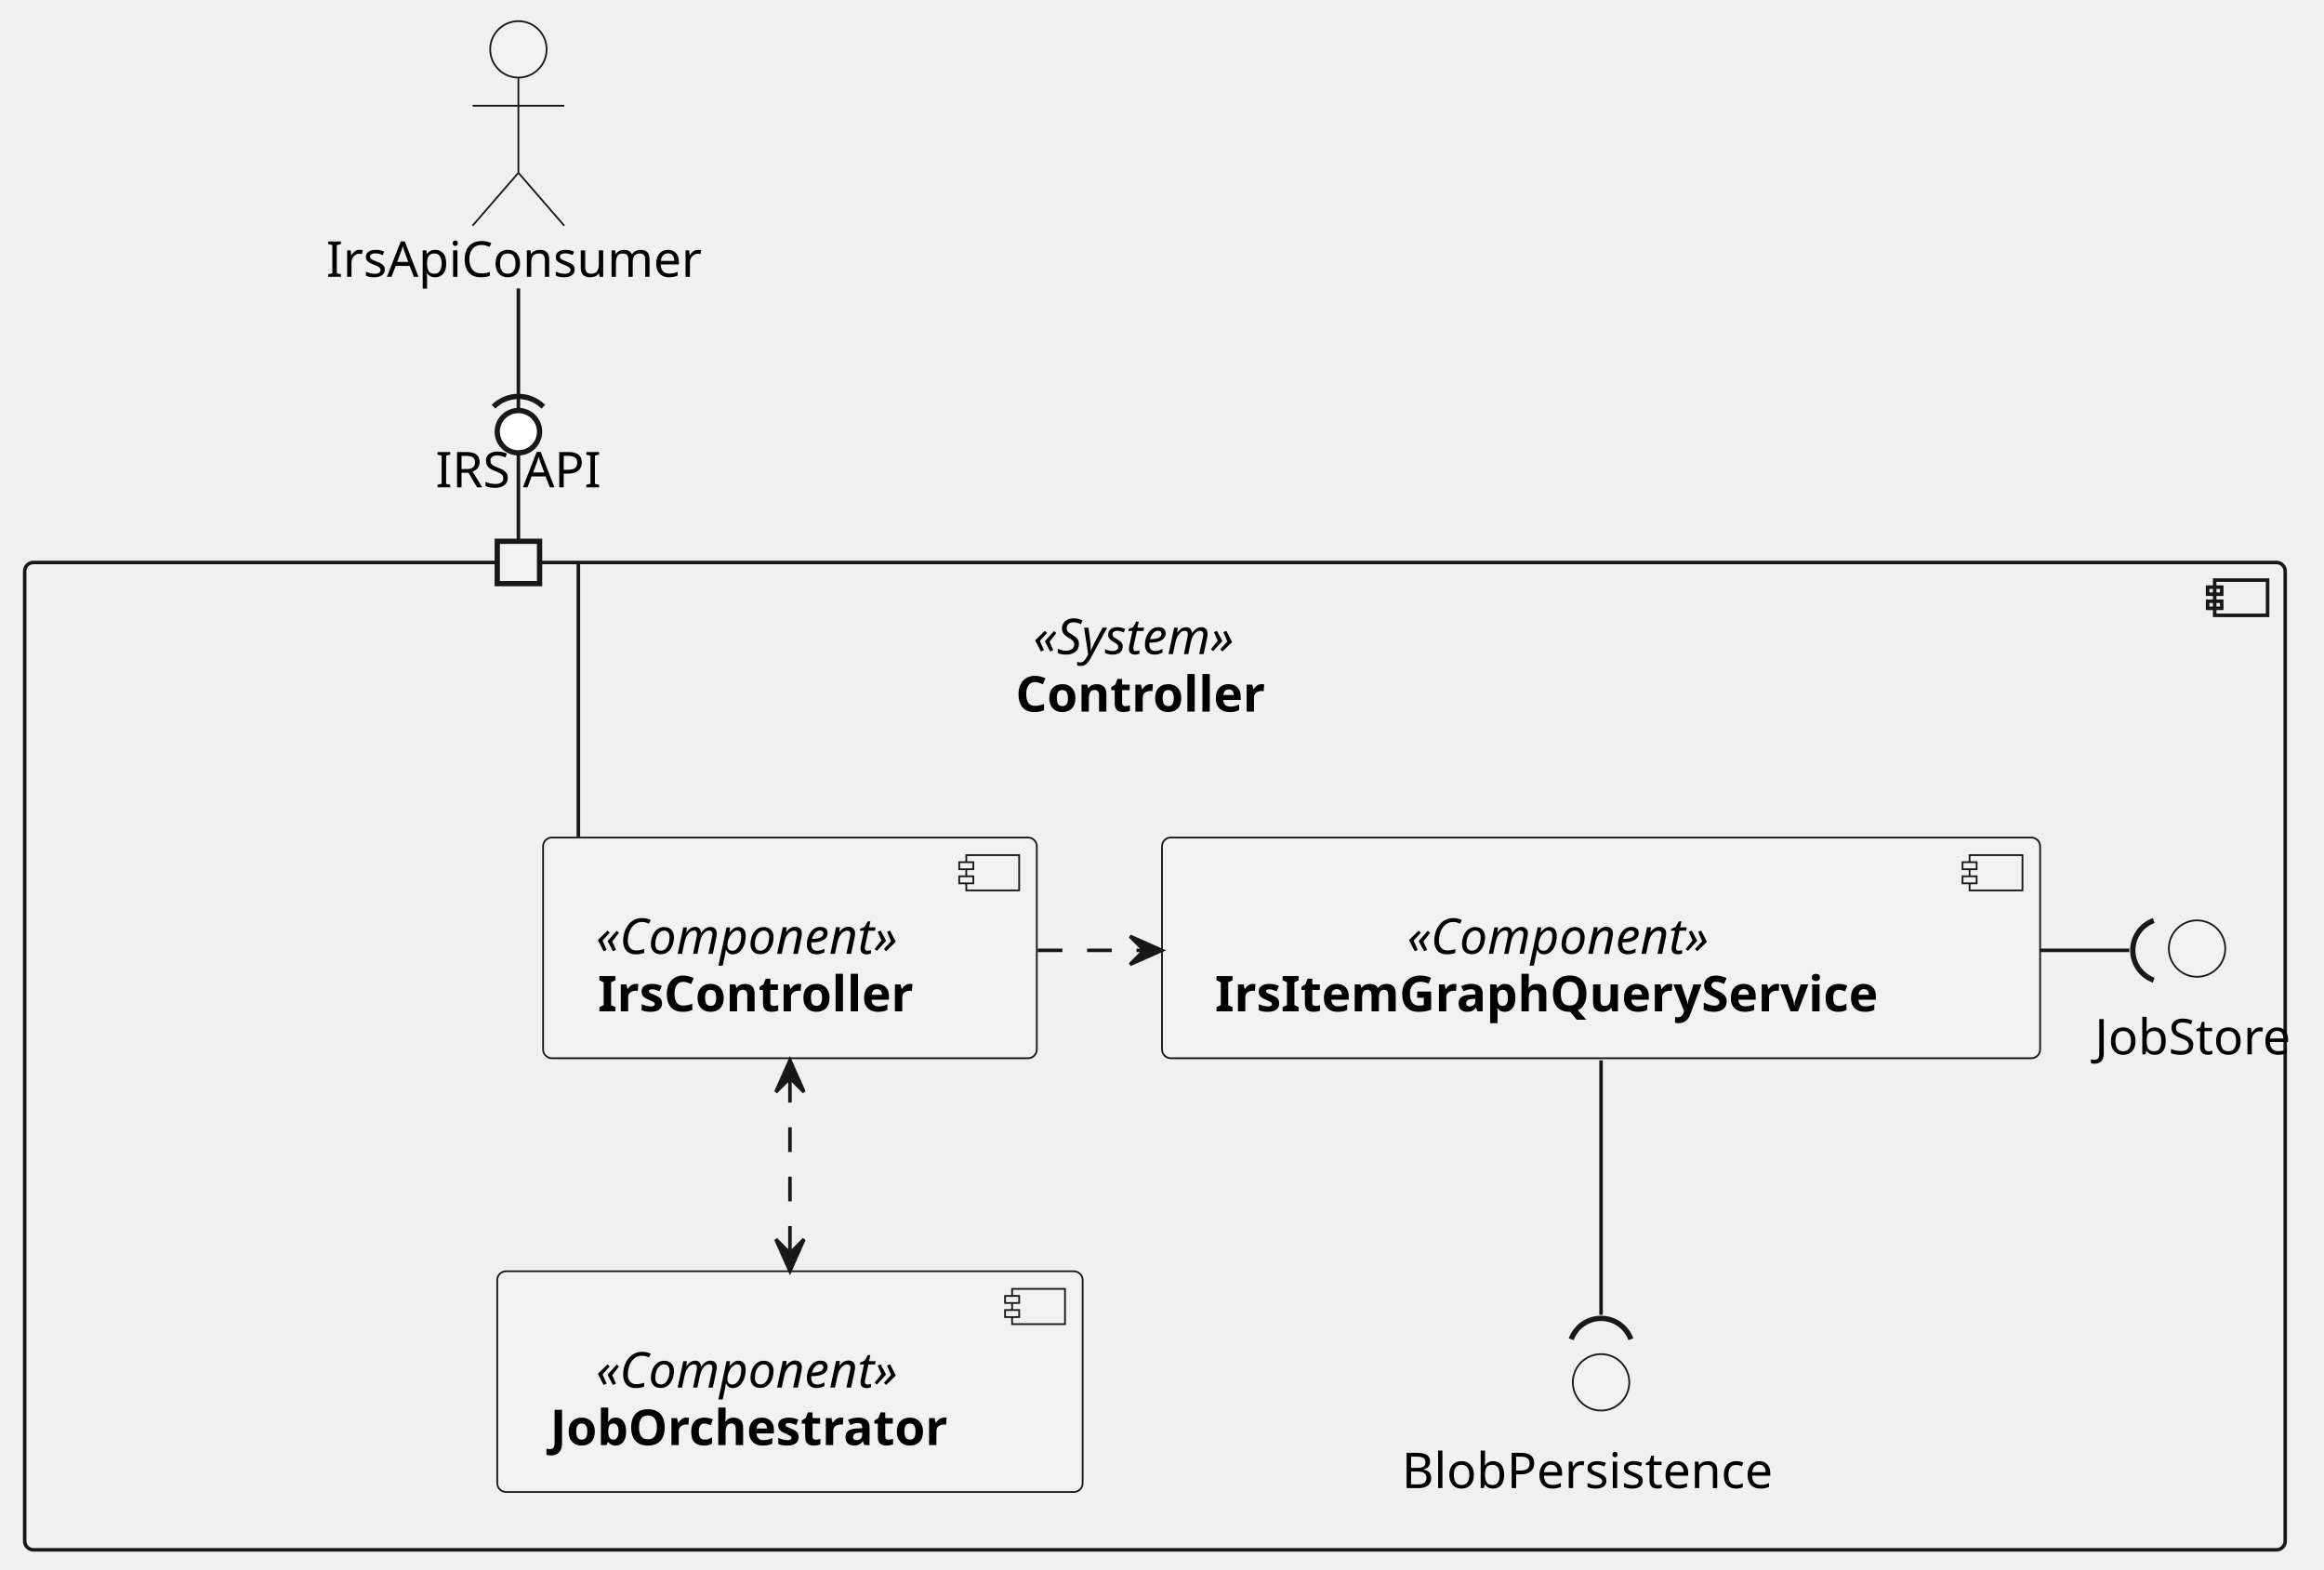
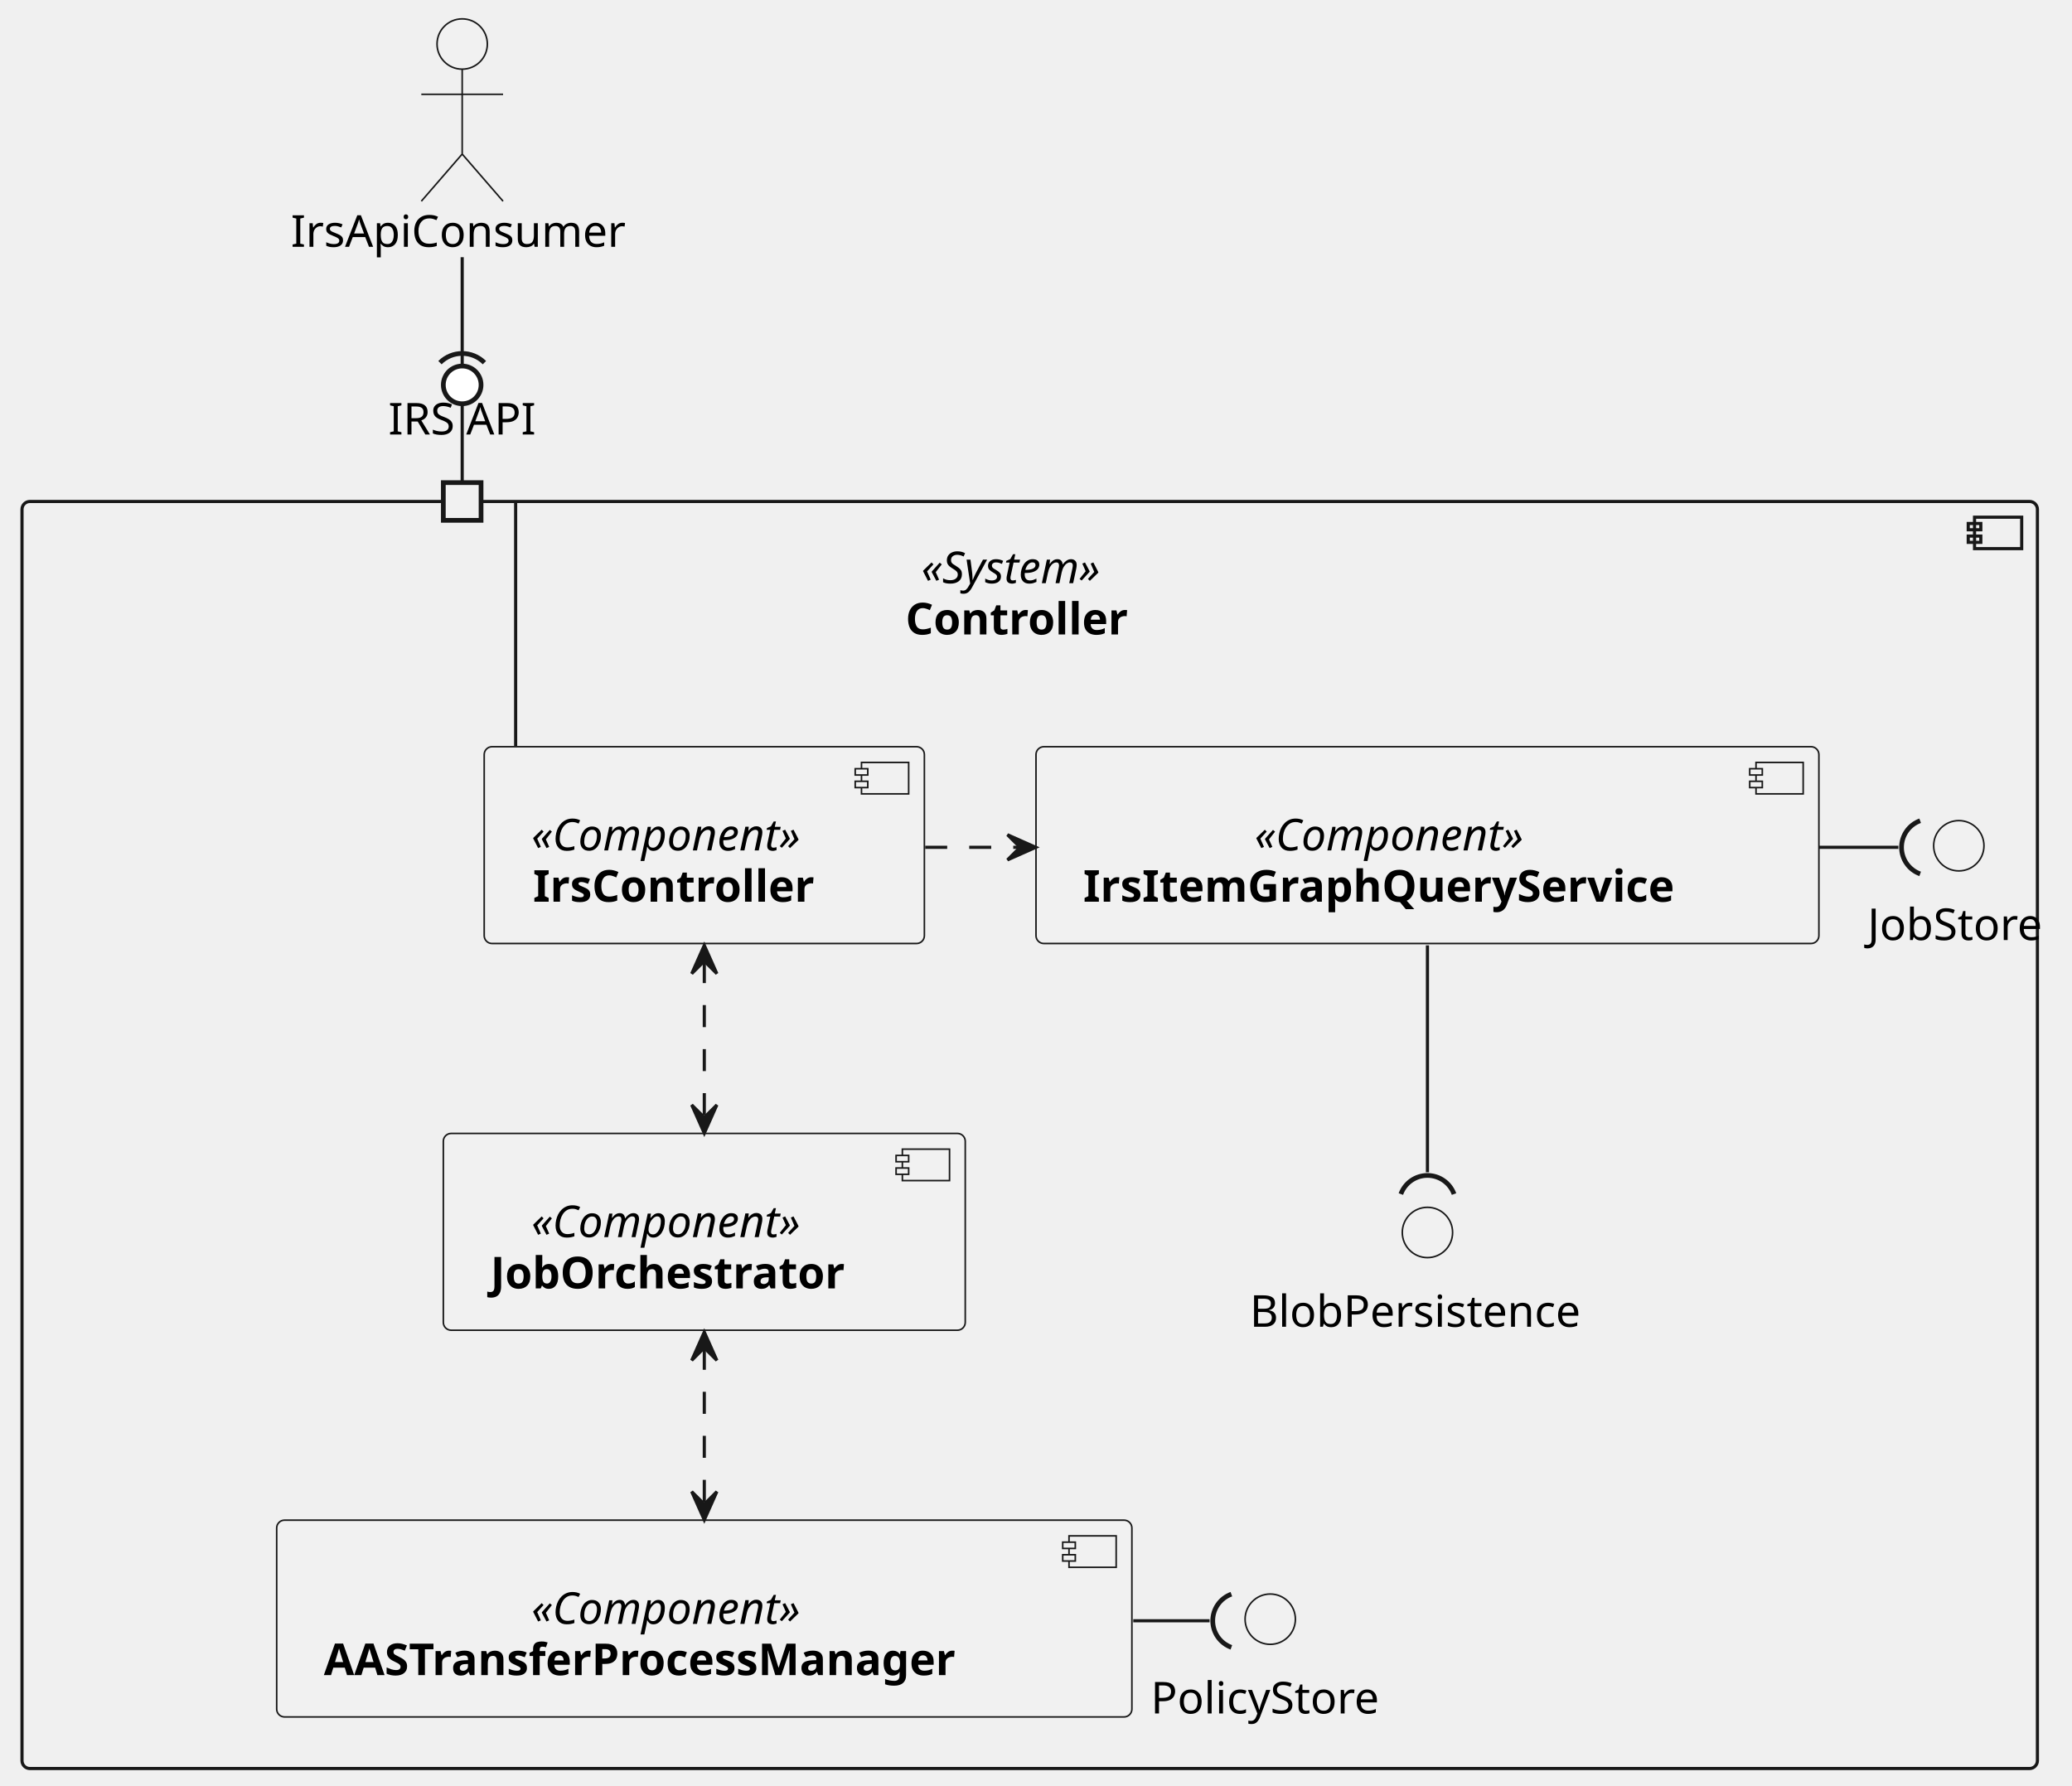
- <svg xmlns="http://www.w3.org/2000/svg" contentStyleType="text/css" height="445px" preserveAspectRatio="none" style="width:659px;height:445px;background:#FFFFFF;" version="1.1" viewBox="0 0 659 445" width="659px" zoomAndPan="magnify">
+ <svg xmlns="http://www.w3.org/2000/svg" contentStyleType="text/css" height="568px" preserveAspectRatio="none" style="width:659px;height:568px;background:#FFFFFF;" version="1.1" viewBox="0 0 659 568" width="659px" zoomAndPan="magnify">
  <defs />
  <g>
    <g id="cluster_Controller">
-       <rect fill="none" height="280" rx="2.5" ry="2.5" style="stroke:#181818;stroke-width:1.0;" width="641" x="7" y="159.5" />
+       <rect fill="none" height="403" rx="2.5" ry="2.5" style="stroke:#181818;stroke-width:1.0;" width="641" x="7" y="159.5" />
      <rect fill="none" height="10" style="stroke:#181818;stroke-width:1.0;" width="15" x="628" y="164.5" />
      <rect fill="none" height="2" style="stroke:#181818;stroke-width:1.0;" width="4" x="626" y="166.5" />
      <rect fill="none" height="2" style="stroke:#181818;stroke-width:1.0;" width="4" x="626" y="170.5" />
      <text fill="#000000" font-family="Architects daughter" font-size="14" font-style="italic" lengthAdjust="spacing" textLength="69" x="293" y="185.495">«System»</text>
      <text fill="#000000" font-family="Architects daughter" font-size="14" font-weight="bold" lengthAdjust="spacing" textLength="79" x="288" y="201.792">Controller</text>
    </g>
    <g id="elem_IrsController">
      <rect fill="#F1F1F1" height="62.594" rx="2.5" ry="2.5" style="stroke:#181818;stroke-width:0.5;" width="140" x="154" y="237.5" />
      <rect fill="#F1F1F1" height="10" style="stroke:#181818;stroke-width:0.5;" width="15" x="274" y="242.5" />
      <rect fill="#F1F1F1" height="2" style="stroke:#181818;stroke-width:0.5;" width="4" x="272" y="244.5" />
      <rect fill="#F1F1F1" height="2" style="stroke:#181818;stroke-width:0.5;" width="4" x="272" y="248.5" />
      <text fill="#000000" font-family="Architects daughter" font-size="14" font-style="italic" lengthAdjust="spacing" textLength="100" x="169" y="270.495">«Component»</text>
      <text fill="#000000" font-family="Architects daughter" font-size="14" font-weight="bold" lengthAdjust="spacing" textLength="99" x="169.5" y="286.792">IrsController</text>
    </g>
    <g id="elem_IrsItemGraphQueryService">
      <rect fill="#F1F1F1" height="62.594" rx="2.5" ry="2.5" style="stroke:#181818;stroke-width:0.5;" width="249" x="329.5" y="237.5" />
      <rect fill="#F1F1F1" height="10" style="stroke:#181818;stroke-width:0.5;" width="15" x="558.5" y="242.5" />
      <rect fill="#F1F1F1" height="2" style="stroke:#181818;stroke-width:0.5;" width="4" x="556.5" y="244.5" />
      <rect fill="#F1F1F1" height="2" style="stroke:#181818;stroke-width:0.5;" width="4" x="556.5" y="248.5" />
      <text fill="#000000" font-family="Architects daughter" font-size="14" font-style="italic" lengthAdjust="spacing" textLength="100" x="399" y="270.495">«Component»</text>
      <text fill="#000000" font-family="Architects daughter" font-size="14" font-weight="bold" lengthAdjust="spacing" textLength="209" x="344.5" y="286.792">IrsItemGraphQueryService</text>
    </g>
    <text fill="#000000" font-family="Architects daughter" font-size="14" lengthAdjust="spacing" textLength="47" x="123.5" y="138.198">IRS API</text>
    <rect fill="#F1F1F1" height="12" style="stroke:#181818;stroke-width:1.5;" width="12" x="141" y="153.5" />
    <g id="elem_JobOrchestrator">
      <rect fill="#F1F1F1" height="62.594" rx="2.5" ry="2.5" style="stroke:#181818;stroke-width:0.5;" width="166" x="141" y="360.5" />
      <rect fill="#F1F1F1" height="10" style="stroke:#181818;stroke-width:0.5;" width="15" x="287" y="365.5" />
      <rect fill="#F1F1F1" height="2" style="stroke:#181818;stroke-width:0.5;" width="4" x="285" y="367.5" />
      <rect fill="#F1F1F1" height="2" style="stroke:#181818;stroke-width:0.5;" width="4" x="285" y="371.5" />
      <text fill="#000000" font-family="Architects daughter" font-size="14" font-style="italic" lengthAdjust="spacing" textLength="100" x="169" y="393.495">«Component»</text>
      <text fill="#000000" font-family="Architects daughter" font-size="14" font-weight="bold" lengthAdjust="spacing" textLength="126" x="156" y="409.792">JobOrchestrator</text>
    </g>
    <g id="elem_JobStore">
      <ellipse cx="623" cy="269" fill="#F1F1F1" rx="8" ry="8" style="stroke:#181818;stroke-width:0.5;" />
      <text fill="#000000" font-family="Architects daughter" font-size="14" lengthAdjust="spacing" textLength="58" x="594" y="298.995">JobStore</text>
    </g>
    <g id="elem_BlobPersistence">
      <ellipse cx="454" cy="392" fill="#F1F1F1" rx="8" ry="8" style="stroke:#181818;stroke-width:0.5;" />
      <text fill="#000000" font-family="Architects daughter" font-size="14" lengthAdjust="spacing" textLength="113" x="397.5" y="421.995">BlobPersistence</text>
    </g>
+     <g id="elem_AASTransferProcessManager">
+       <rect fill="#F1F1F1" height="62.594" rx="2.5" ry="2.5" style="stroke:#181818;stroke-width:0.5;" width="272" x="88" y="483.5" />
+       <rect fill="#F1F1F1" height="10" style="stroke:#181818;stroke-width:0.5;" width="15" x="340" y="488.5" />
+       <rect fill="#F1F1F1" height="2" style="stroke:#181818;stroke-width:0.5;" width="4" x="338" y="490.5" />
+       <rect fill="#F1F1F1" height="2" style="stroke:#181818;stroke-width:0.5;" width="4" x="338" y="494.5" />
+       <text fill="#000000" font-family="Architects daughter" font-size="14" font-style="italic" lengthAdjust="spacing" textLength="100" x="169" y="516.495">«Component»</text>
+       <text fill="#000000" font-family="Architects daughter" font-size="14" font-weight="bold" lengthAdjust="spacing" textLength="232" x="103" y="532.792">AASTransferProcessManager</text>
+     </g>
+     <g id="elem_PolicyStore">
+       <ellipse cx="404" cy="515" fill="#F1F1F1" rx="8" ry="8" style="stroke:#181818;stroke-width:0.5;" />
+       <text fill="#000000" font-family="Architects daughter" font-size="14" lengthAdjust="spacing" textLength="76" x="366" y="544.995">PolicyStore</text>
+     </g>
    <g id="elem_IrsApiConsumer">
      <ellipse cx="147" cy="14" fill="#F1F1F1" rx="8" ry="8" style="stroke:#181818;stroke-width:0.5;" />
      <path d="M147,22 L147,49 M134,30 L160,30 M147,49 L134,64 M147,49 L160,64 " fill="none" style="stroke:#181818;stroke-width:0.5;" />
      <text fill="#000000" font-family="Architects daughter" font-size="14" lengthAdjust="spacing" textLength="109" x="92.5" y="78.495">IrsApiConsumer</text>
    </g>
    <g id="link_IrsController_IrsItemGraphQueryService">
      <path d="M294.26,269.5 C294.26,269.5 324.43,269.5 324.43,269.5 " fill="none" id="IrsController-to-IrsItemGraphQueryService" style="stroke:#181818;stroke-width:1.0;stroke-dasharray:7.0,7.0;" />
      <polygon fill="#181818" points="329.43,269.5,320.43,265.5,324.43,269.5,320.43,273.5,329.43,269.5" style="stroke:#181818;stroke-width:1.0;" />
    </g>
    <g id="link_IrsController_JobOrchestrator">
      <path d="M224,305.68 C224,305.68 224,355.43 224,355.43 " fill="none" id="IrsController-JobOrchestrator" style="stroke:#181818;stroke-width:1.0;stroke-dasharray:7.0,7.0;" />
      <polygon fill="#181818" points="224,300.68,220,309.68,224,305.68,228,309.68,224,300.68" style="stroke:#181818;stroke-width:1.0;" />
      <polygon fill="#181818" points="224,360.43,228,351.43,224,355.43,220,351.43,224,360.43" style="stroke:#181818;stroke-width:1.0;" />
    </g>
    <g id="link_API_PORT_IrsController">
      <path d="M164,159.58 C164,161.7 164,205.74 164,237.3 " fill="none" id="API_PORT-IrsController" style="stroke:#181818;stroke-width:1.0;" />
    </g>
    <g id="link_IrsApiConsumer_API_PORT">
      <path d="M147,81.8 C147,107.94 147,140.12 147,153.37 " fill="none" id="IrsApiConsumer-API_PORT" style="stroke:#181818;stroke-width:1.0;" />
      <path d="M154.071,115.348 A10,10 0 0 0 139.929 115.348" fill="none" style="stroke:#181818;stroke-width:1.5;" />
      <ellipse cx="147" cy="122.419" fill="#FFFFFF" rx="6" ry="6" style="stroke:#181818;stroke-width:1.5;" />
    </g>
    <g id="link_IrsItemGraphQueryService_JobStore">
      <path d="M578.6,269.5 C578.6,269.5 603.78,269.5 603.78,269.5 " fill="none" id="IrsItemGraphQueryService-to-JobStore" style="stroke:#181818;stroke-width:1.0;" />
      <path d="M610.702,261.043 A9,9 0 0 0 610.702 277.957" fill="none" style="stroke:#181818;stroke-width:1.5;" />
    </g>
    <g id="link_IrsItemGraphQueryService_BlobPersistence">
      <path d="M454,300.68 C454,300.68 454,372.86 454,372.86 " fill="none" id="IrsItemGraphQueryService-to-BlobPersistence" style="stroke:#181818;stroke-width:1.0;" />
      <path d="M462.457,379.782 A9,9 0 0 0 445.543 379.782" fill="none" style="stroke:#181818;stroke-width:1.5;" />
    </g>
+     <g id="link_JobOrchestrator_AASTransferProcessManager">
+       <path d="M224,428.68 C224,428.68 224,478.43 224,478.43 " fill="none" id="JobOrchestrator-AASTransferProcessManager" style="stroke:#181818;stroke-width:1.0;stroke-dasharray:7.0,7.0;" />
+       <polygon fill="#181818" points="224,423.68,220,432.68,224,428.68,228,432.68,224,423.68" style="stroke:#181818;stroke-width:1.0;" />
+       <polygon fill="#181818" points="224,483.43,228,474.43,224,478.43,220,474.43,224,483.43" style="stroke:#181818;stroke-width:1.0;" />
+     </g>
+     <g id="link_AASTransferProcessManager_PolicyStore">
+       <path d="M360.43,515.5 C360.43,515.5 384.71,515.5 384.71,515.5 " fill="none" id="AASTransferProcessManager-to-PolicyStore" style="stroke:#181818;stroke-width:1.0;" />
+       <path d="M391.632,507.043 A9,9 0 0 0 391.632 523.957" fill="none" style="stroke:#181818;stroke-width:1.5;" />
+     </g>
  </g>
</svg>
